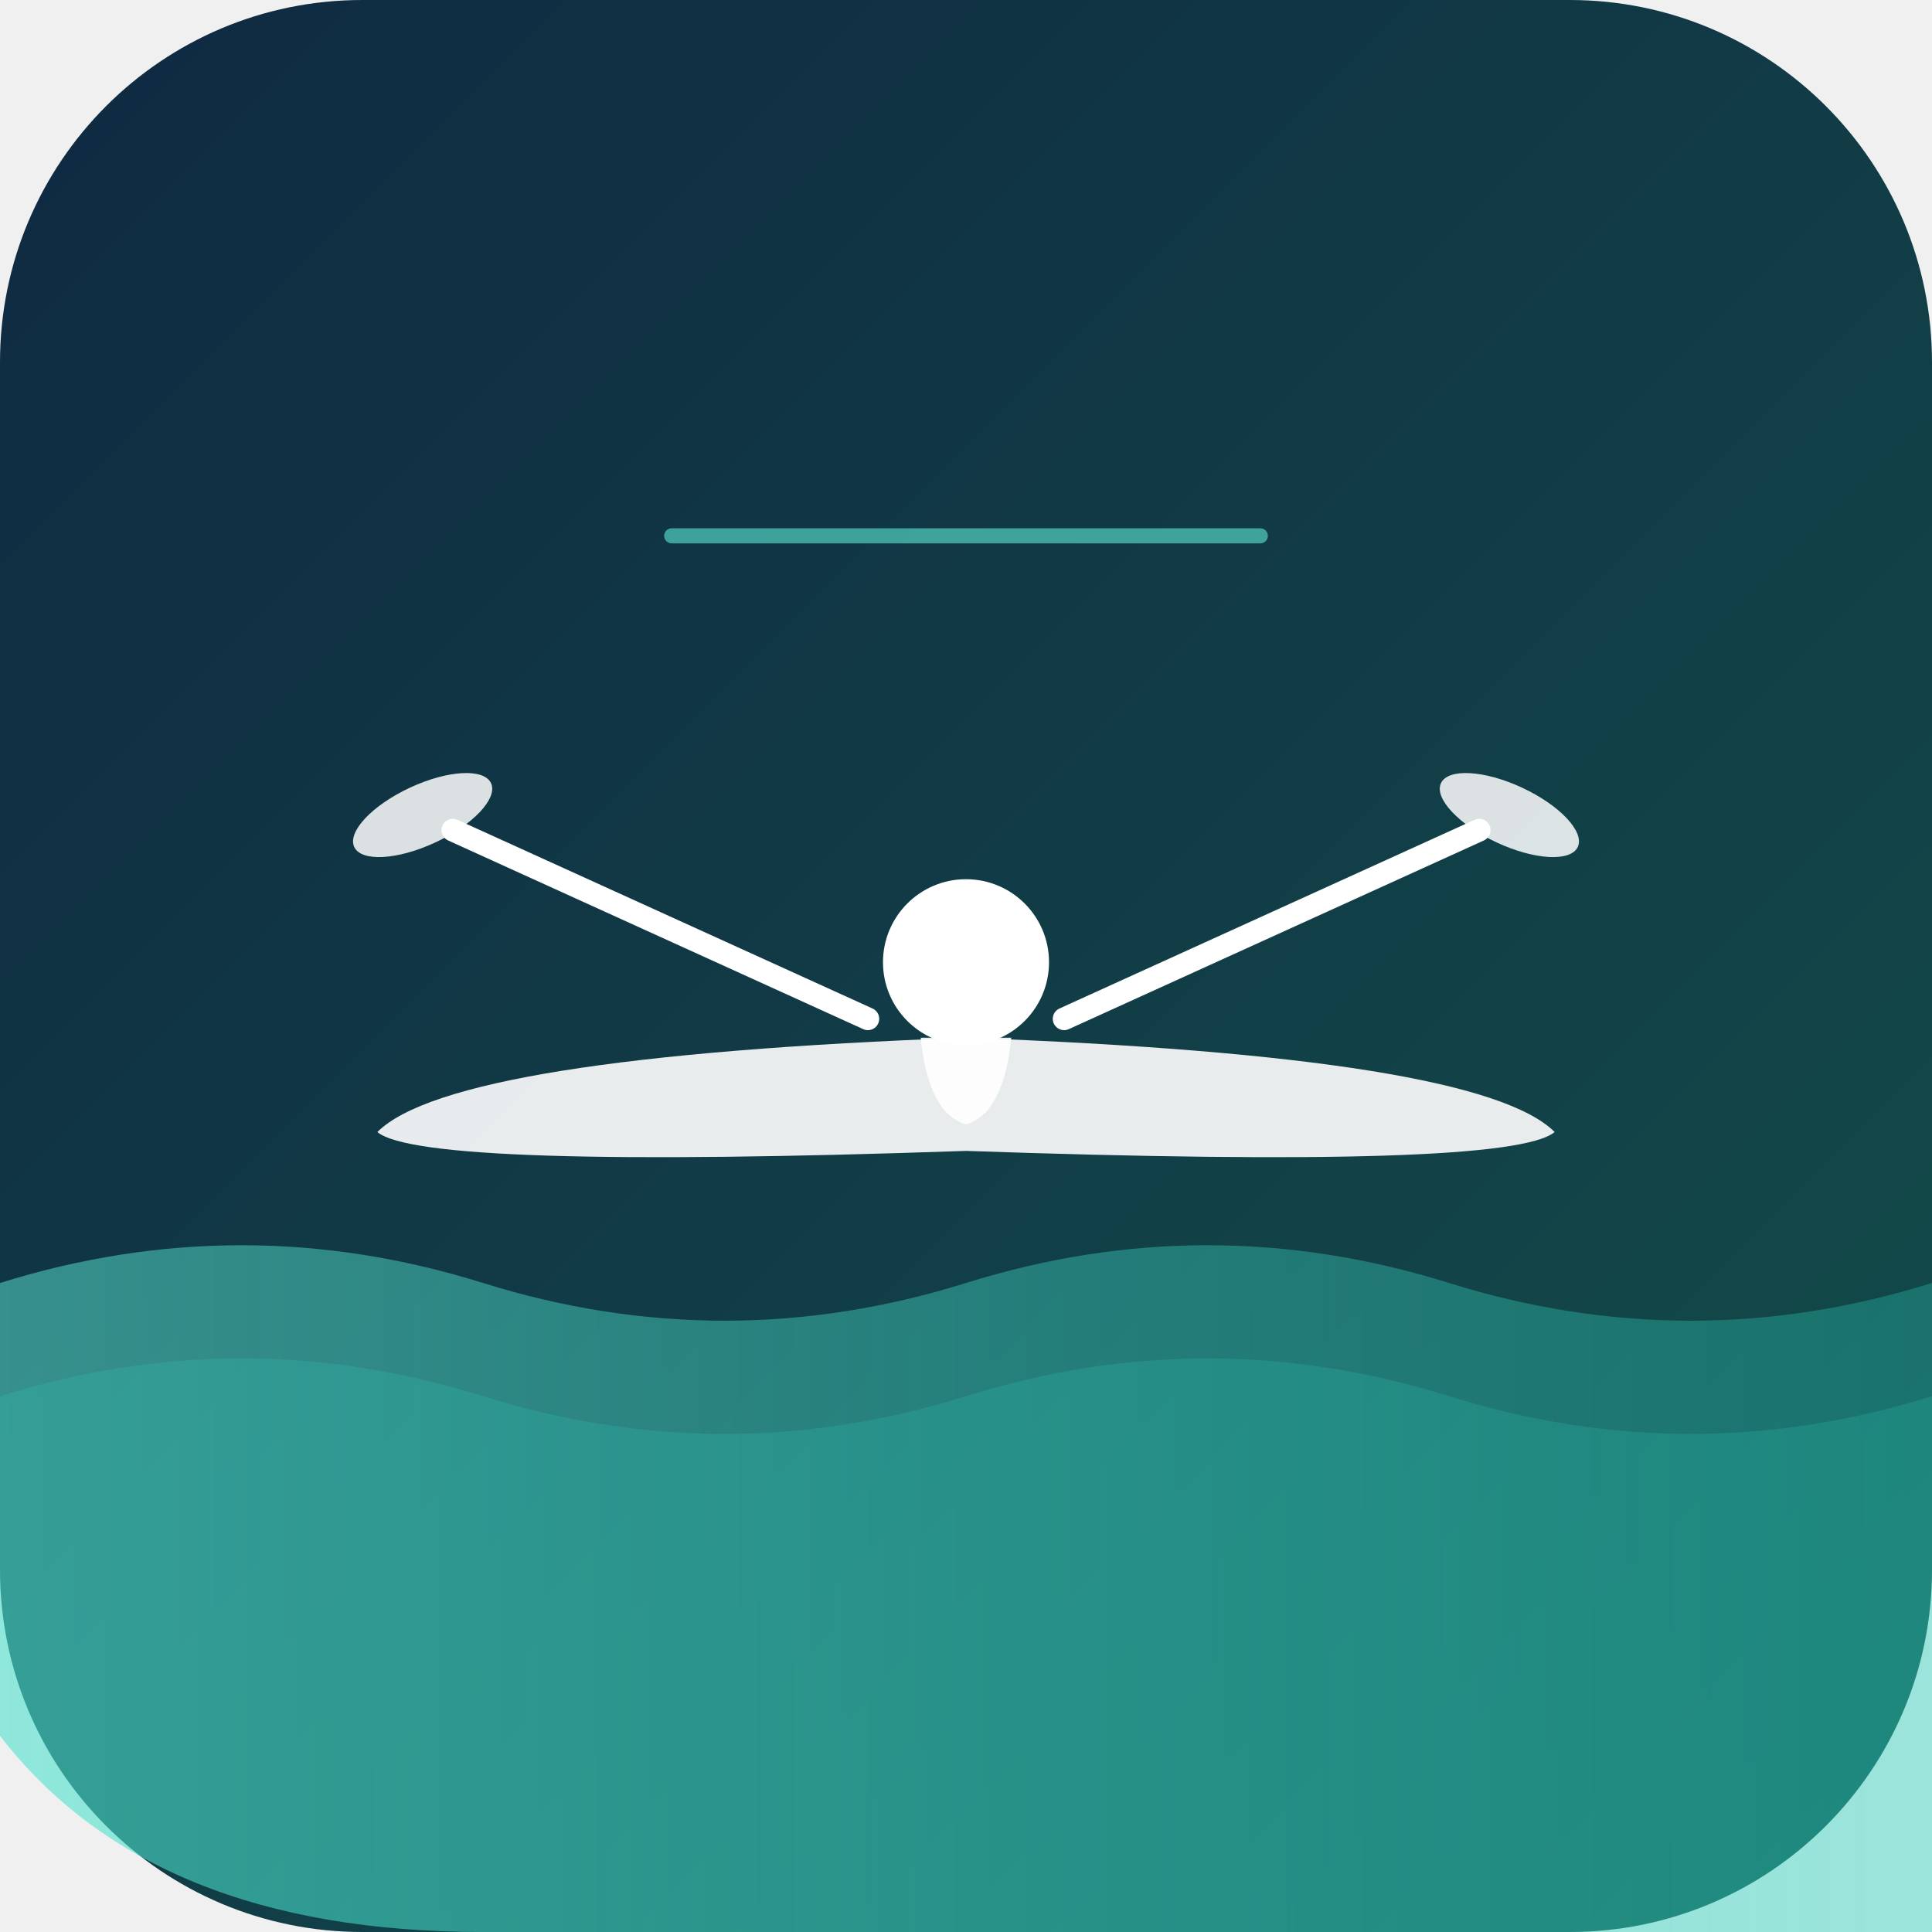
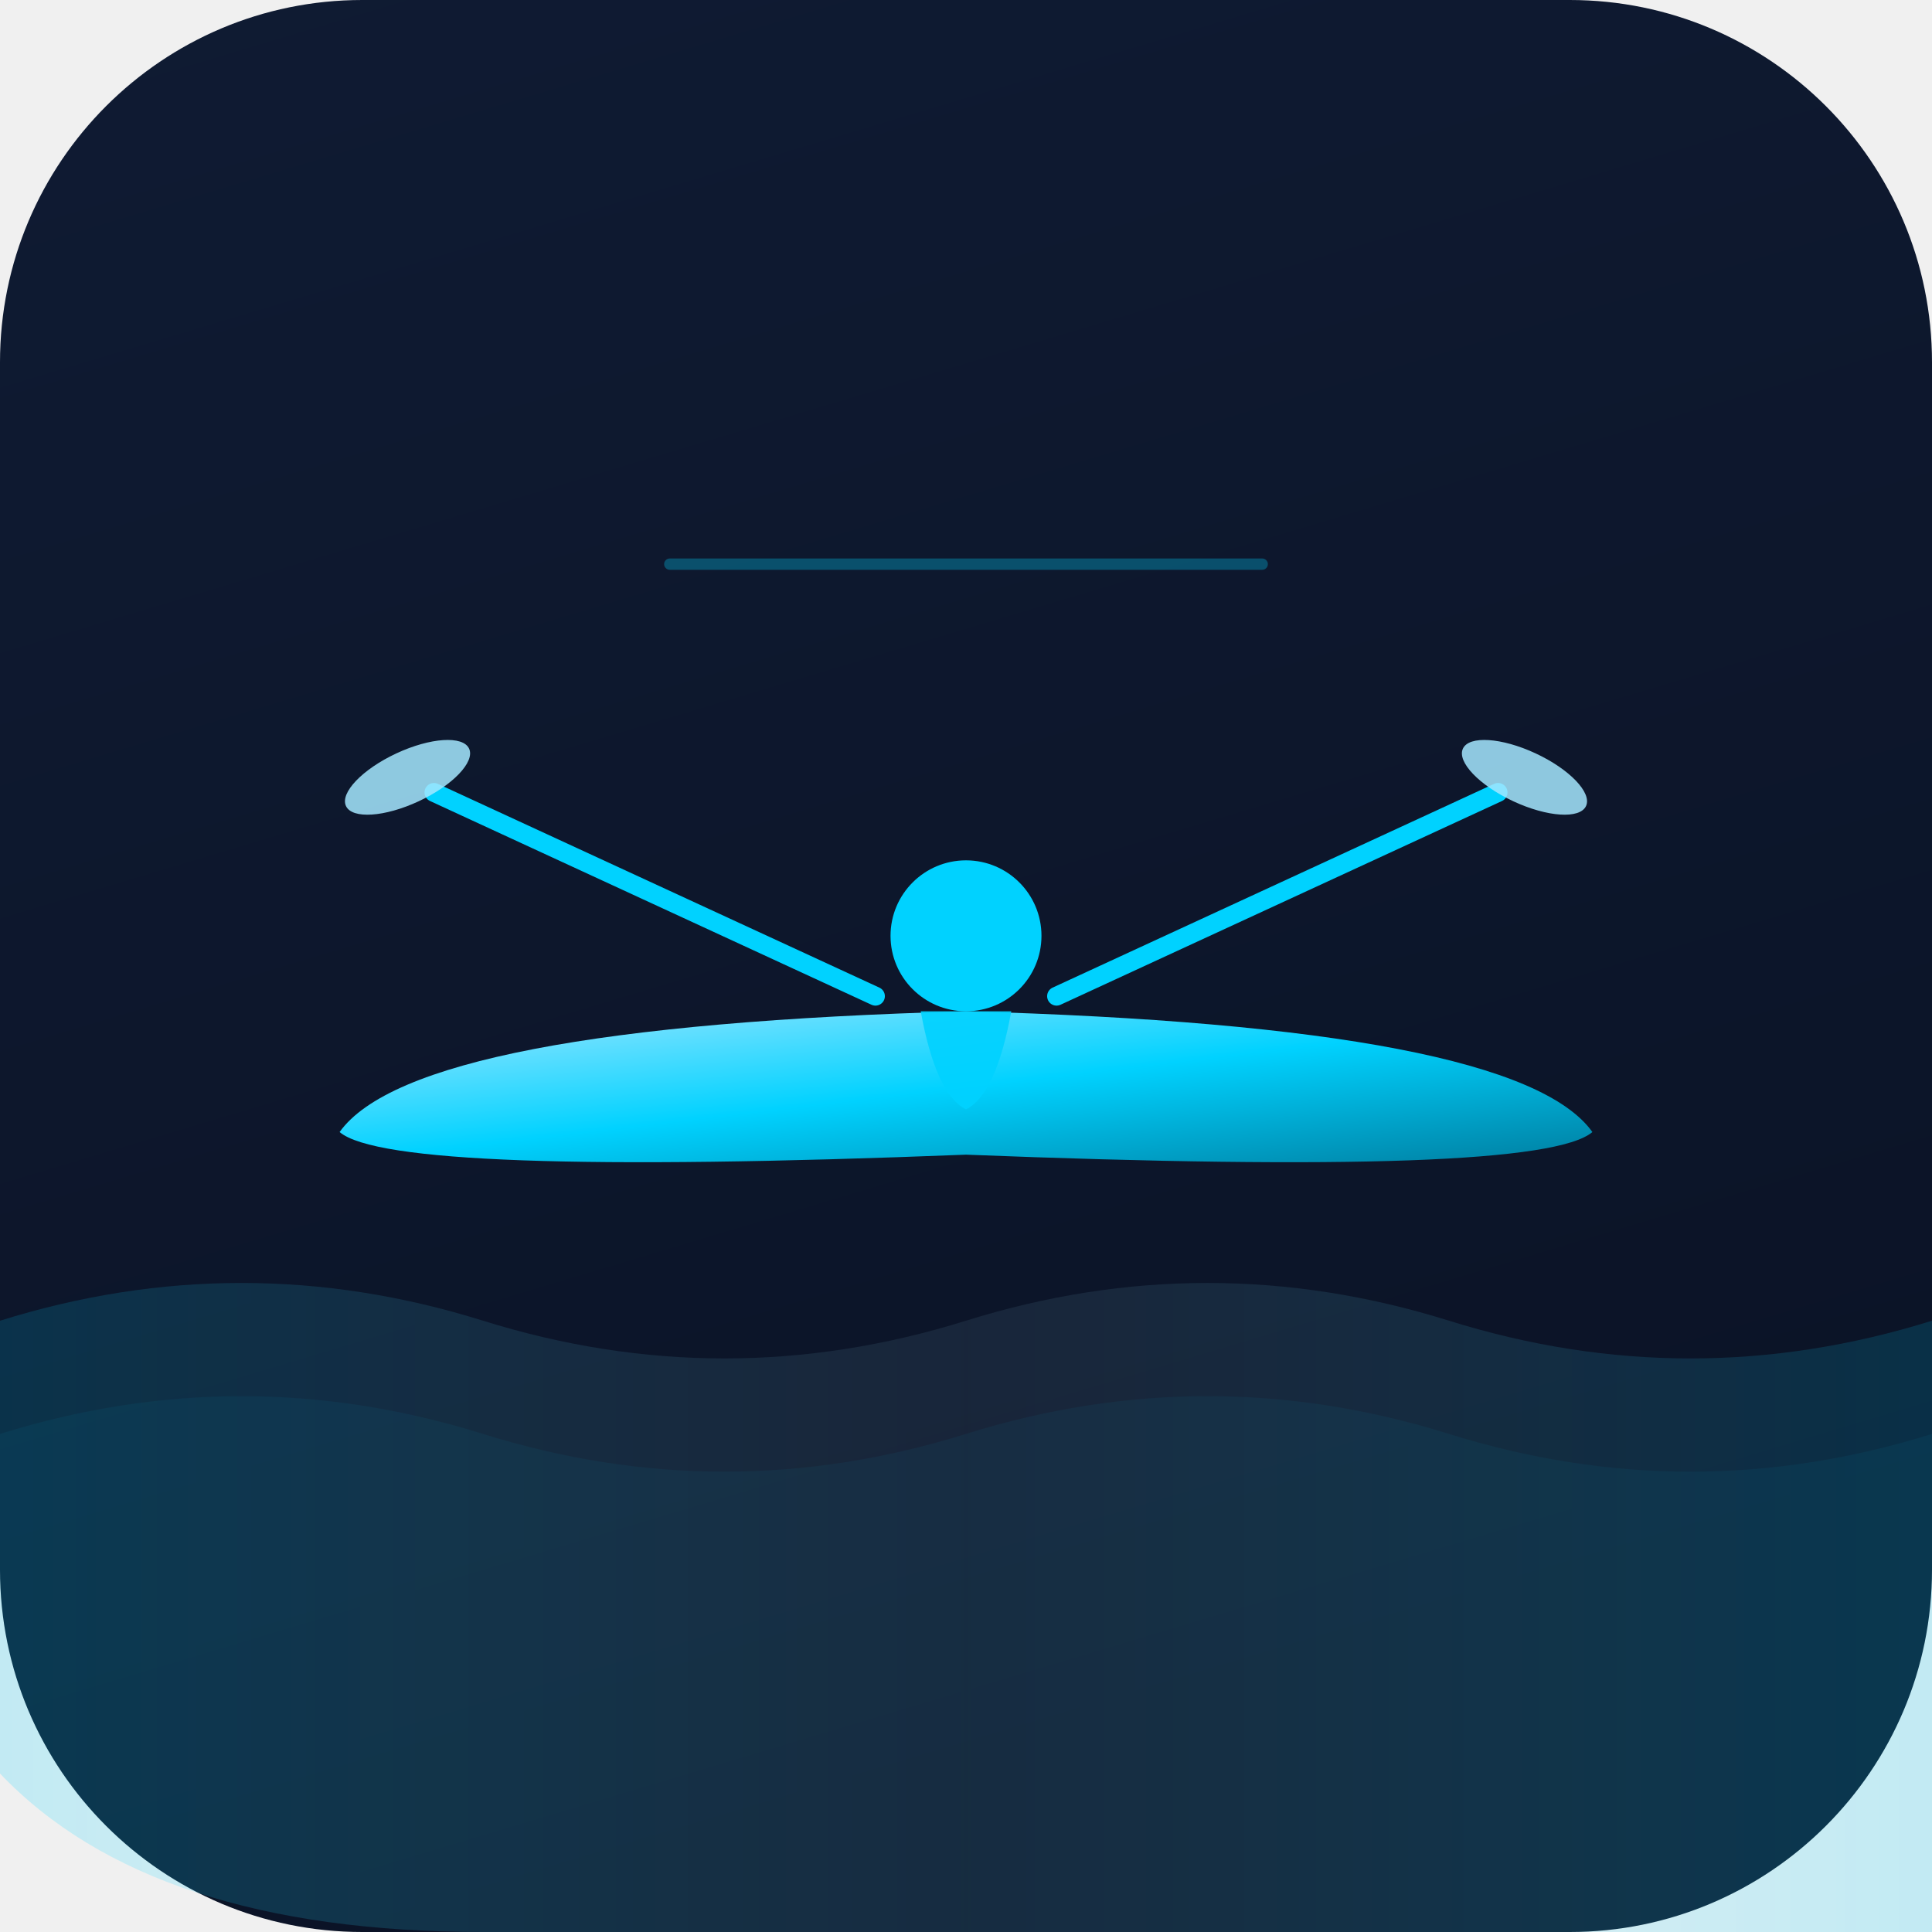
<svg xmlns="http://www.w3.org/2000/svg" viewBox="0 0 512 512">
  <defs>
-     <linearGradient id="bg" x1="0" y1="0" x2="1" y2="1">
-       <stop offset="0%" stop-color="#0f2942" />
-       <stop offset="100%" stop-color="#134e4a" />
+     <linearGradient id="bg" x1="0" y1="0" x2="0.3" y2="1">
+       <stop offset="0%" stop-color="#0f1b33" />
+       <stop offset="100%" stop-color="#0b1326" />
    </linearGradient>
-     <linearGradient id="water" x1="0" y1="0" x2="1" y2="0">
-       <stop offset="0%" stop-color="#5eead4" stop-opacity="0.5" />
-       <stop offset="100%" stop-color="#2dd4bf" stop-opacity="0.3" />
+     <linearGradient id="electricBlue" x1="0" y1="0" x2="1" y2="1">
+       <stop offset="0%" stop-color="#a5e7ff" />
+       <stop offset="50%" stop-color="#00d2ff" />
+       <stop offset="100%" stop-color="#007ea0" />
+     </linearGradient>
+     <linearGradient id="waterGlow" x1="0" y1="0" x2="1" y2="0">
+       <stop offset="0%" stop-color="#00d2ff" stop-opacity="0.15" />
+       <stop offset="50%" stop-color="#a5e7ff" stop-opacity="0.08" />
+       <stop offset="100%" stop-color="#00d2ff" stop-opacity="0.15" />
    </linearGradient>
  </defs>
  <rect width="512" height="512" rx="96" fill="url(#bg)" />
-   <path d="M0 340 Q64 320 128 340 T256 340 T384 340 T512 340 L512 512 Q448 512 384 512 L128 512 Q40 512 0 460 Z" fill="url(#water)" />
-   <path d="M0 370 Q64 350 128 370 T256 370 T384 370 T512 370 L512 512 Q448 512 384 512 L128 512 Q40 512 0 460 Z" fill="#2dd4bf" opacity="0.2" />
-   <path d="M100 300 Q120 280 256 275 Q392 280 412 300 Q400 310 256 305 Q112 310 100 300Z" fill="#ffffff" opacity="0.9" />
-   <circle cx="256" cy="255" r="22" fill="#ffffff" />
-   <path d="M244 275 Q246 295 256 298 Q266 295 268 275" fill="#ffffff" opacity="0.9" />
-   <line x1="230" y1="270" x2="120" y2="220" stroke="#ffffff" stroke-width="6" stroke-linecap="round" />
-   <ellipse cx="112" cy="216" rx="20" ry="8" transform="rotate(-25 112 216)" fill="#ffffff" opacity="0.85" />
-   <line x1="282" y1="270" x2="392" y2="220" stroke="#ffffff" stroke-width="6" stroke-linecap="round" />
-   <ellipse cx="400" cy="216" rx="20" ry="8" transform="rotate(25 400 216)" fill="#ffffff" opacity="0.85" />
-   <rect x="176" y="140" width="160" height="4" rx="2" fill="#5eead4" opacity="0.6" />
+   <path d="M0 350 Q64 330 128 350 T256 350 T384 350 T512 350 L512 512 Q448 512 384 512 L128 512 Q40 512 0 470 Z" fill="url(#waterGlow)" />
+   <path d="M0 380 Q64 360 128 380 T256 380 T384 380 T512 380 L512 512 Q448 512 384 512 L128 512 Q40 512 0 470 Z" fill="#00d2ff" opacity="0.05" />
+   <path d="M90 300 Q110 272 256 268 Q402 272 422 300 Q408 312 256 306 Q104 312 90 300Z" fill="url(#electricBlue)" />
+   <circle cx="256" cy="248" r="20" fill="#00d2ff" />
+   <path d="M244 268 Q248 290 256 294 Q264 290 268 268" fill="#00d2ff" opacity="0.9" />
+   <line x1="232" y1="264" x2="115" y2="210" stroke="#00d2ff" stroke-width="5" stroke-linecap="round" />
+   <ellipse cx="108" cy="206" rx="18" ry="7" transform="rotate(-25 108 206)" fill="#a5e7ff" opacity="0.85" />
+   <line x1="280" y1="264" x2="397" y2="210" stroke="#00d2ff" stroke-width="5" stroke-linecap="round" />
+   <ellipse cx="404" cy="206" rx="18" ry="7" transform="rotate(25 404 206)" fill="#a5e7ff" opacity="0.85" />
+   <rect x="176" y="148" width="160" height="3" rx="1.5" fill="#00d2ff" opacity="0.3" />
</svg>
